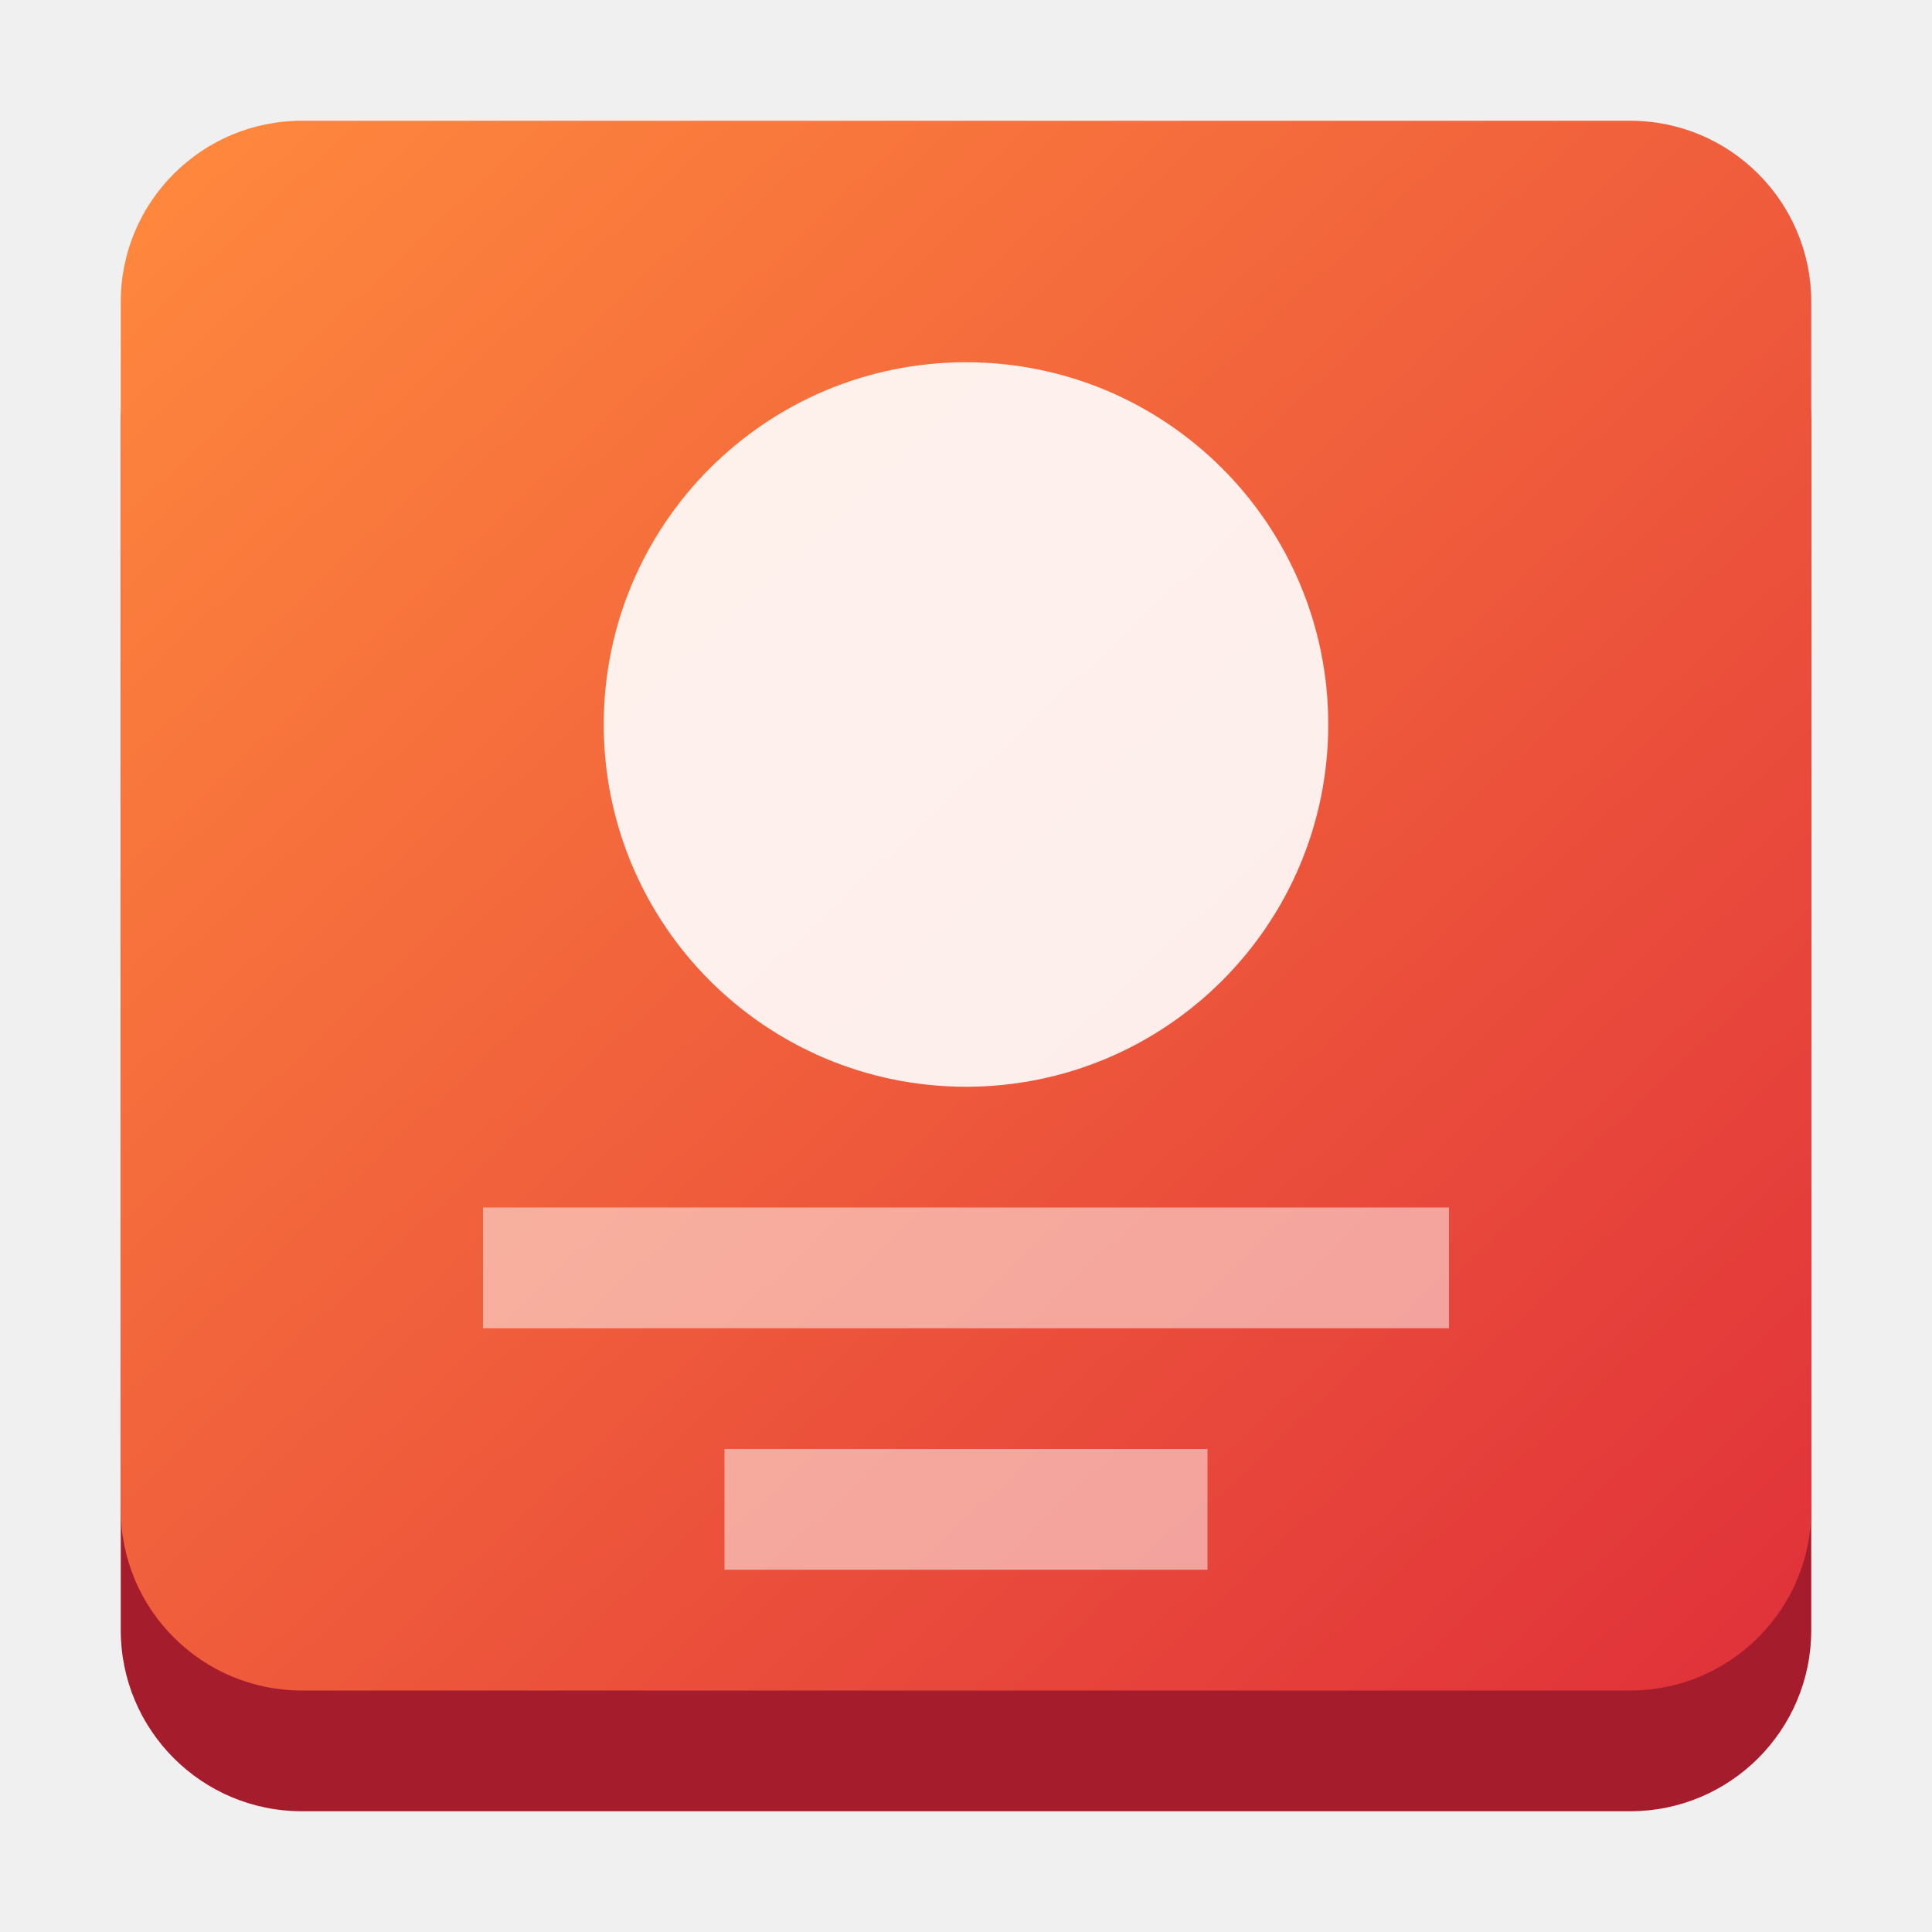
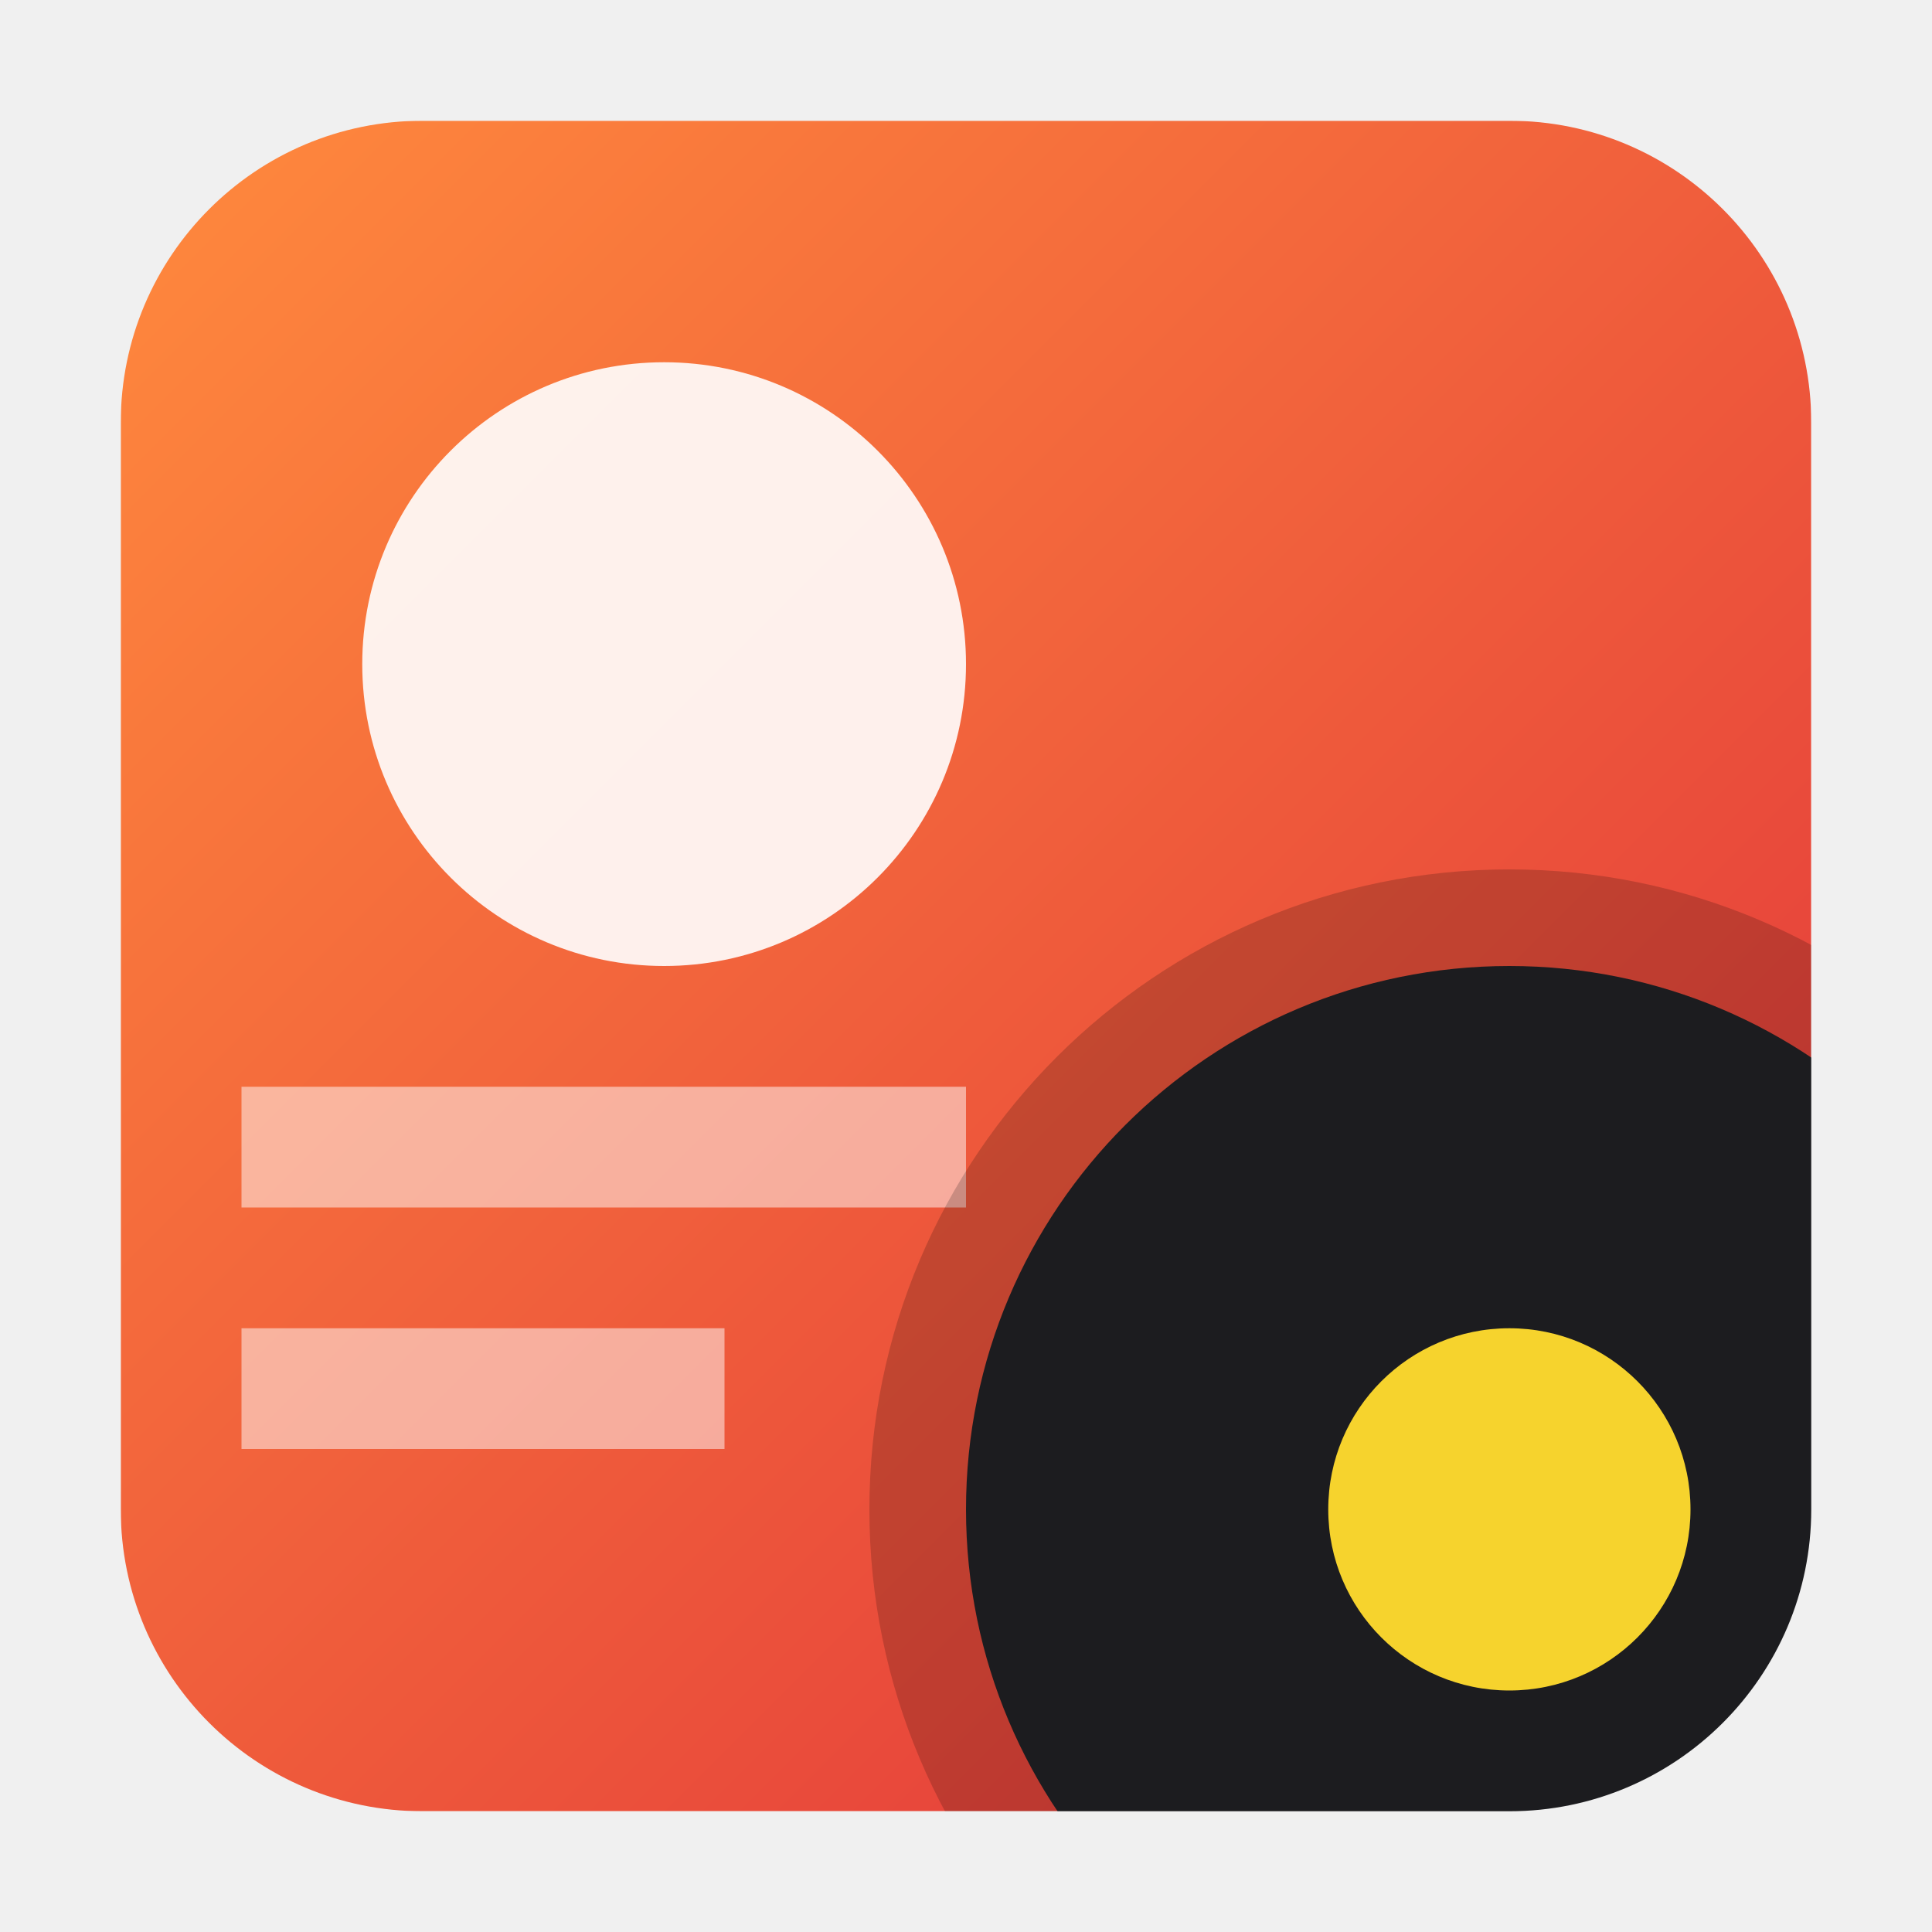
<svg xmlns="http://www.w3.org/2000/svg" width="16" height="16" viewBox="0 0 16 16">
  <defs>
    <linearGradient id="sleeve" x1="0" y1="0" x2="1" y2="1">
      <stop offset="0" stop-color="#ff8a3d" />
      <stop offset="1" stop-color="#e0303a" />
    </linearGradient>
+     <mask id="shape" maskUnits="userSpaceOnUse" x="0" y="0" width="16" height="16">
+       <rect x="1" y="1" width="14" height="14" rx="2.5" fill="#ffffff" />
+     </mask>
  </defs>
-   <rect x="1" y="2" width="14" height="13" rx="1.5" fill="#a51d2d" />
-   <rect x="1" y="1" width="14" height="13" rx="1.5" fill="url(#sleeve)" />
-   <circle cx="8" cy="6" r="3" fill="#ffffff" fill-opacity="0.9" />
-   <g fill="#ffffff" fill-opacity="0.5">
-     <rect x="4" y="10" width="8" height="1" />
-     <rect x="6" y="12" width="4" height="1" />
+   <g mask="url(#shape)">
+     <rect x="1" y="1" width="14" height="14" fill="url(#sleeve)" />
+     <circle cx="5.5" cy="5.5" r="2.5" fill="#ffffff" fill-opacity="0.9" />
+     <g fill="#ffffff" fill-opacity="0.5">
+       <rect x="2" y="9" width="6" height="1" />
+       <rect x="2" y="11" width="4" height="1" />
+     </g>
+     <circle cx="12.5" cy="12.5" r="5.3" fill="#000000" fill-opacity="0.18" />
+     <circle cx="12.5" cy="12.5" r="4.5" fill="#1c1c1f" />
+     <circle cx="12.5" cy="12.5" r="1.5" fill="#f6d32d" />
  </g>
</svg>
